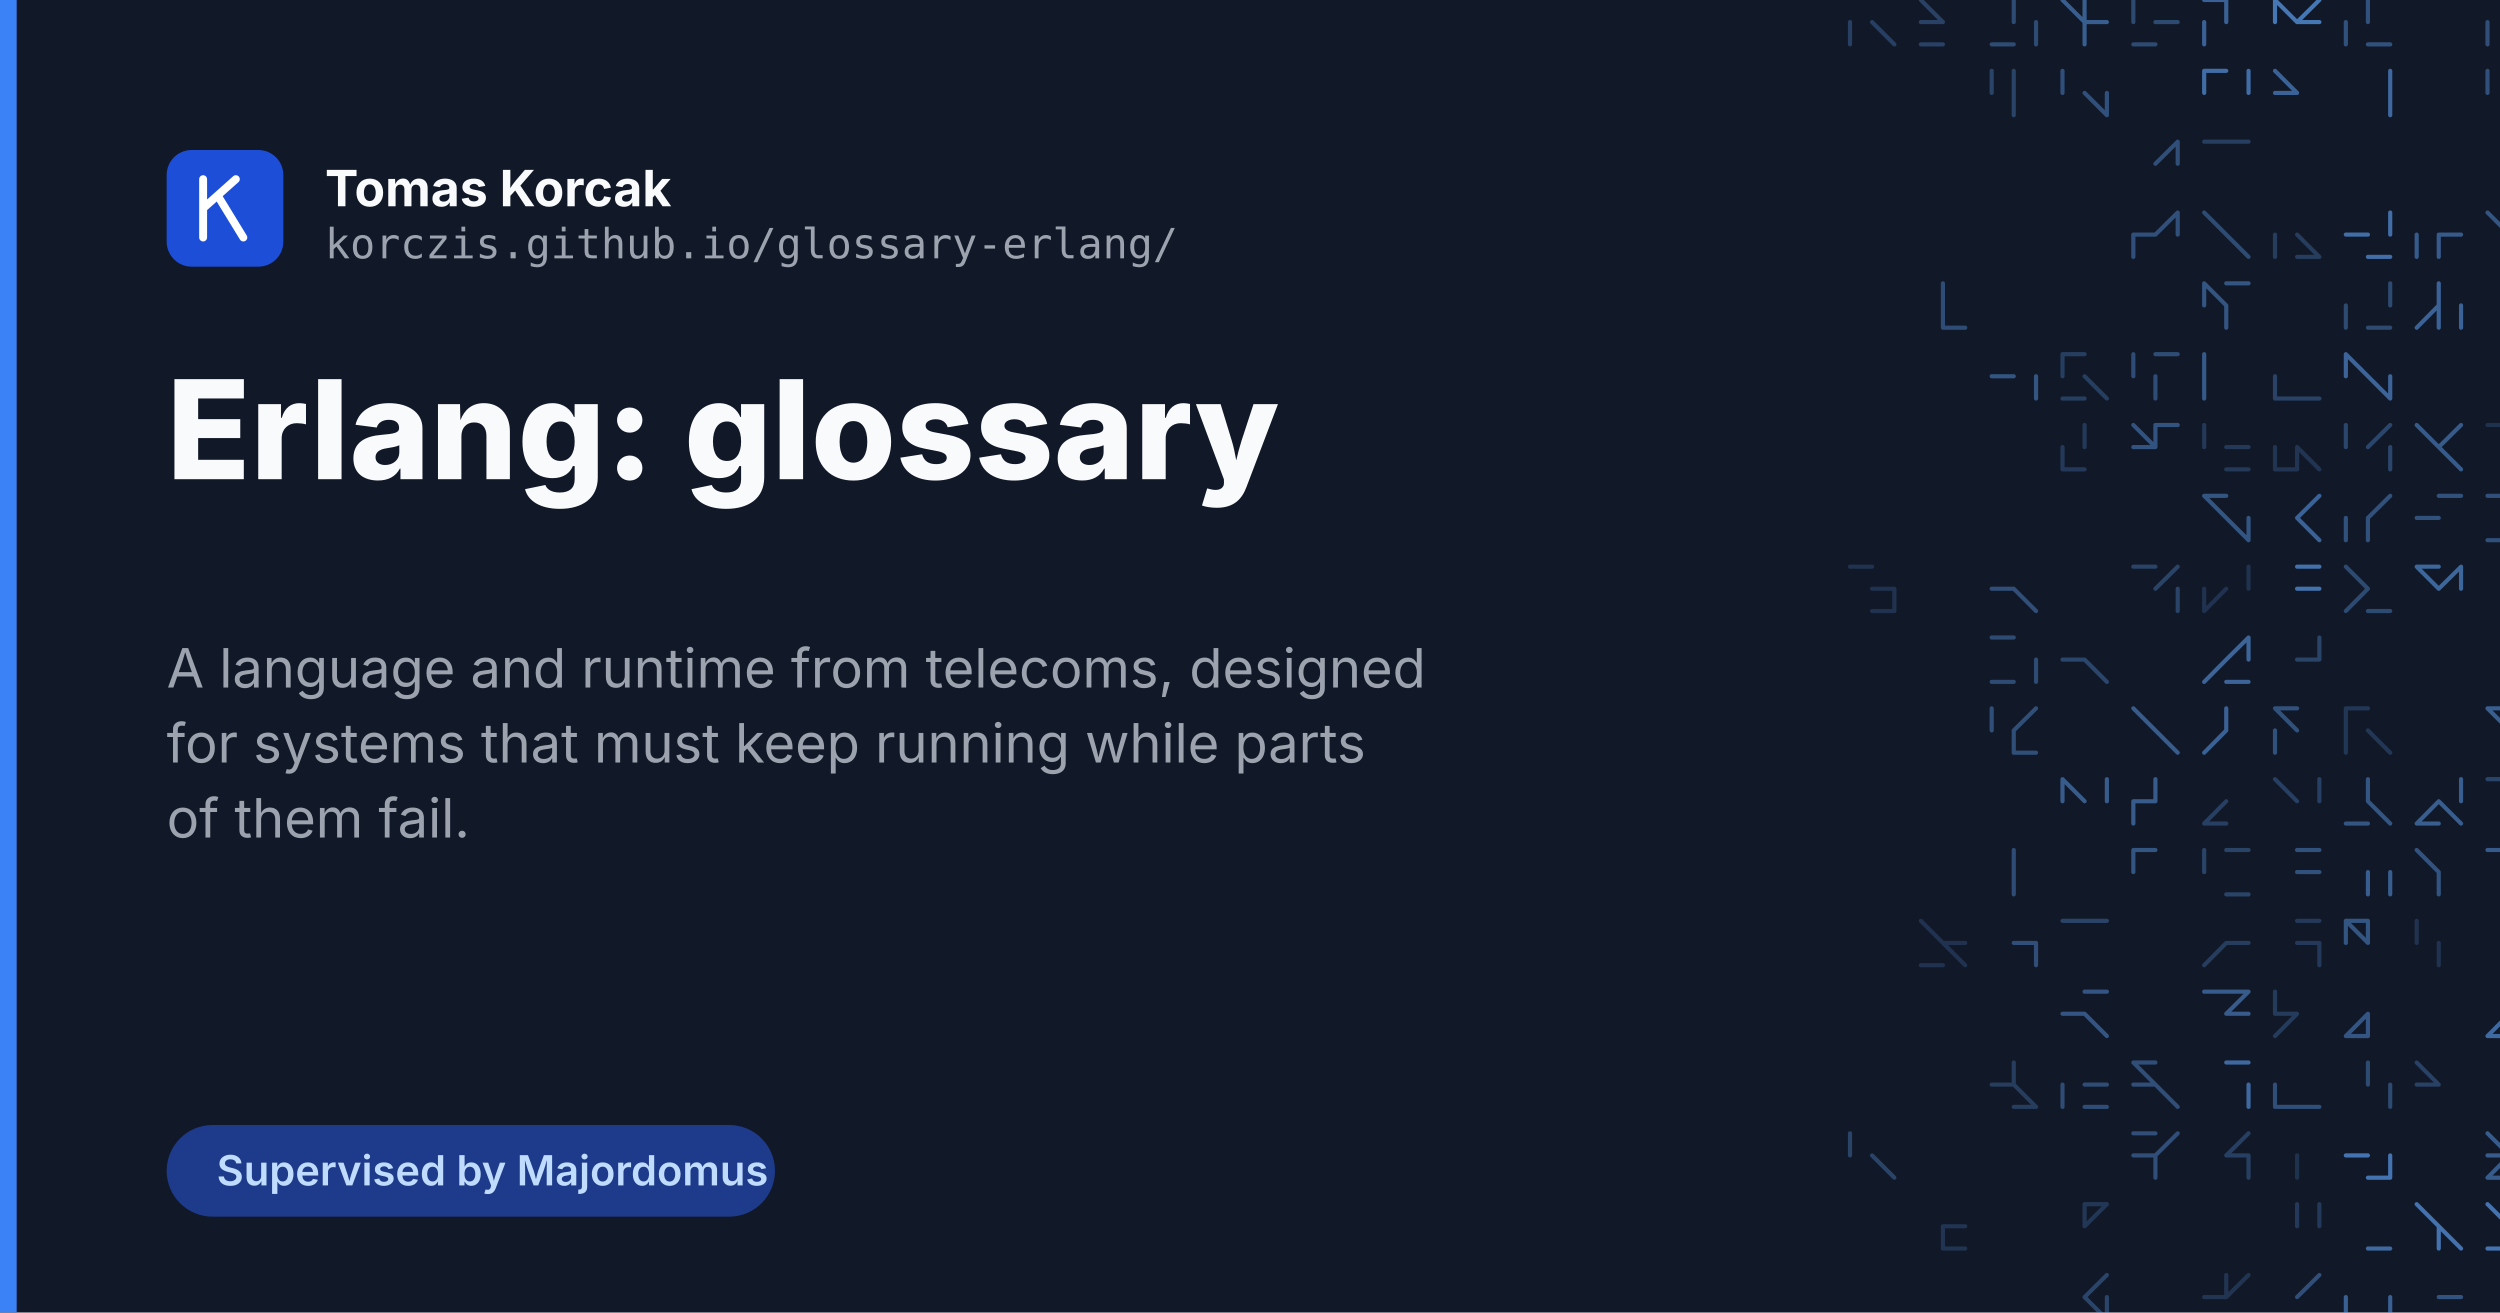
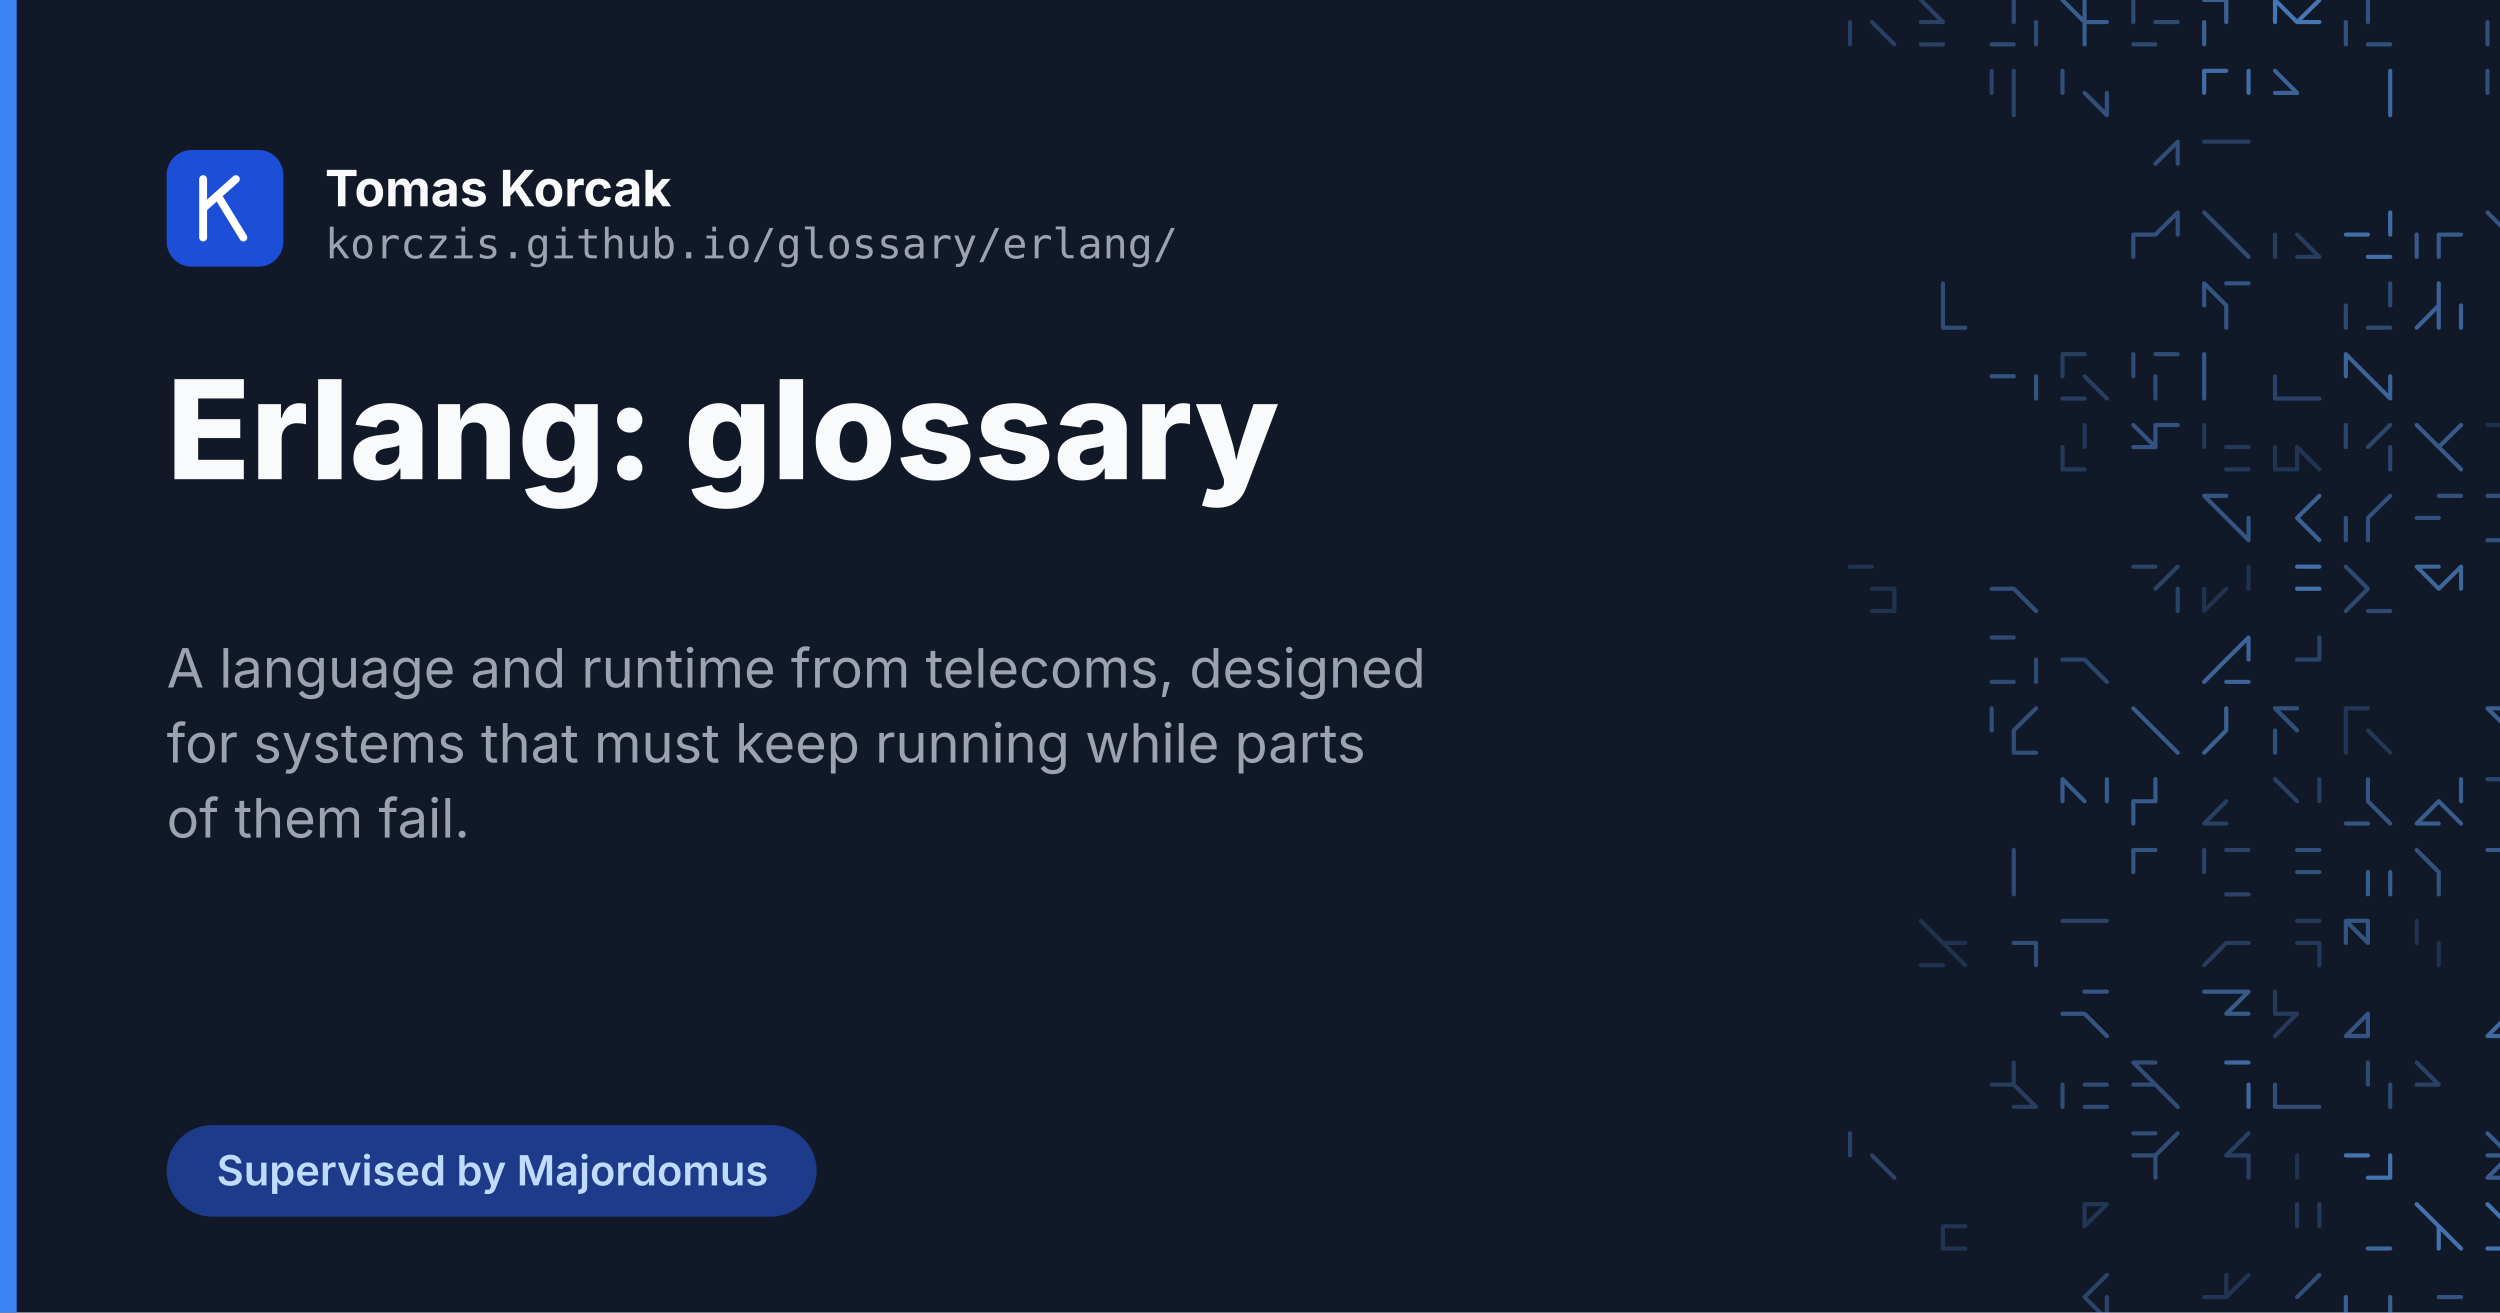
<svg xmlns="http://www.w3.org/2000/svg" width="1200" height="630" viewBox="0 0 1200 630">
  <rect width="1200" height="630" fill="#111827" />
  <g fill="none" stroke="#60a5fa" stroke-width="2" stroke-linecap="round">
    <path d="M888.0 10.6L888.0 21.3M898.6 10.6L909.3 21.3M898.6 10.6L909.3 21.3" opacity="0.28" />
    <path d="M922.0 0.0L932.6 10.6M922.0 10.6L932.6 10.6M922.0 21.3L932.6 21.3" opacity="0.29" />
    <path d="M977.3 10.6L977.3 21.3M966.6 0.0L966.6 10.6M966.6 0.0L966.6 10.6M956.0 21.3L966.6 21.3" opacity="0.36" />
    <path d="M1000.6 10.6L1011.3 10.6M990.0 0.0L1000.6 10.6M1000.6 10.6L1000.6 21.3M1000.6 0.0L1000.6 10.6" opacity="0.49" />
    <path d="M1024.0 0.0L1024.0 10.6M1034.6 10.6L1045.3 10.6M1024.0 21.3L1034.6 21.3" opacity="0.35" />
    <path d="M1058.0 10.6L1058.0 21.3M1058.0 0.0L1068.6 0.0M1068.6 0.0L1068.6 10.6" opacity="0.52" />
    <path d="M1113.3 0.0L1102.6 10.6M1092.0 0.0L1092.0 10.6M1102.6 10.6L1113.3 10.6M1092.0 0.0L1102.6 10.6" opacity="0.67" />
    <path d="M1136.6 21.3L1147.3 21.3M1136.6 0.0L1136.6 10.6M1126.0 10.6L1126.0 21.3" opacity="0.41" />
    <path d="M1194.0 10.6L1194.0 21.3M1204.6 10.6L1204.6 21.3M1204.6 10.6L1215.3 10.6" opacity="0.38" />
    <path d="M1238.6 0.0L1249.3 0.0M1238.6 0.0L1238.6 10.6" opacity="0.31" />
    <path d="M966.6 34.0L966.6 44.6M966.6 44.6L966.6 55.3M956.0 34.0L956.0 44.6M966.6 34.0L966.6 44.6" opacity="0.31" />
    <path d="M1000.6 44.6L1011.3 55.3M1011.3 44.6L1011.3 55.3M1011.3 44.6L1011.3 55.3M990.0 34.0L990.0 44.6" opacity="0.40" />
    <path d="M1058.0 34.0L1068.6 34.0M1079.3 34.0L1079.3 44.6M1058.0 34.0L1058.0 44.6" opacity="0.60" />
    <path d="M1092.0 34.0L1102.6 44.6M1092.0 44.6L1102.6 44.6" opacity="0.53" />
    <path d="M1147.3 44.6L1147.3 55.3M1147.3 44.6L1147.3 55.3M1147.3 34.0L1147.3 44.6" opacity="0.57" />
    <path d="M1204.6 44.6L1215.3 55.3M1194.0 34.0L1194.0 44.6M1215.3 44.6L1215.3 55.3" opacity="0.40" />
    <path d="M1228.0 34.0L1238.6 44.6M1228.0 44.6L1228.0 55.3M1228.0 34.0L1238.6 44.6" opacity="0.34" />
    <path d="M1045.3 68.0L1034.6 78.6M1045.3 68.0L1045.3 78.6" opacity="0.38" />
    <path d="M1058.0 68.0L1068.6 68.0M1068.6 68.0L1079.3 68.0" opacity="0.27" />
    <path d="M1045.3 102.0L1045.3 112.6M1045.3 102.0L1034.6 112.6M1024.0 112.6L1034.6 112.6M1024.0 112.6L1024.0 123.3" opacity="0.40" />
    <path d="M1068.6 112.6L1079.3 123.3M1058.0 102.0L1068.6 112.6" opacity="0.36" />
    <path d="M1092.0 112.6L1092.0 123.3M1102.6 123.3L1113.3 123.3M1102.6 112.6L1113.3 123.3" opacity="0.26" />
    <path d="M1136.6 123.3L1147.3 123.3M1147.3 102.0L1147.3 112.6M1147.3 102.0L1147.3 112.6M1126.0 112.6L1136.6 112.6" opacity="0.61" />
    <path d="M1170.6 112.6L1181.3 112.6M1160.0 112.6L1160.0 123.3M1170.6 112.6L1170.6 123.3" opacity="0.47" />
    <path d="M1215.3 102.0L1215.3 112.6M1204.6 102.0L1215.3 102.0M1204.6 102.0L1204.6 112.6M1194.0 102.0L1204.6 112.6" opacity="0.43" />
    <path d="M1238.6 102.0L1238.6 112.6M1238.6 123.3L1249.3 123.3M1249.3 112.6L1249.3 123.3" opacity="0.65" />
    <path d="M932.6 136.0L932.6 146.6M932.6 157.3L943.3 157.3M932.6 146.6L932.6 157.3" opacity="0.37" />
    <path d="M1058.0 136.0L1058.0 146.6M1068.6 136.0L1079.3 136.0M1068.6 146.6L1068.6 157.3M1058.0 136.0L1068.6 146.6" opacity="0.43" />
    <path d="M1147.3 136.0L1147.3 146.6M1136.6 157.3L1147.3 157.3M1126.0 146.6L1126.0 157.3" opacity="0.35" />
    <path d="M1170.6 136.0L1170.6 146.6M1170.6 146.6L1170.6 157.3M1170.6 146.6L1160.0 157.3M1181.3 146.6L1181.3 157.3" opacity="0.53" />
    <path d="M1228.0 146.6L1228.0 157.3M1228.0 136.0L1238.6 146.6" opacity="0.41" />
    <path d="M977.3 180.6L977.3 191.3M956.0 180.6L966.6 180.6M977.3 180.6L977.3 191.3" opacity="0.43" />
    <path d="M990.0 170.0L990.0 180.6M990.0 170.0L1000.6 170.0M1000.6 180.6L1011.3 191.3M990.0 191.3L1000.6 191.3" opacity="0.27" />
    <path d="M1034.6 170.0L1045.3 170.0M1034.6 180.6L1034.6 191.3M1024.0 170.0L1024.0 180.6" opacity="0.37" />
    <path d="M1058.0 170.0L1058.0 180.6M1058.0 180.6L1058.0 191.3" opacity="0.46" />
    <path d="M1092.0 191.3L1102.6 191.3M1092.0 180.6L1092.0 191.3M1102.6 191.3L1113.3 191.3" opacity="0.30" />
    <path d="M1147.3 180.6L1147.3 191.3M1126.0 170.0L1136.6 180.6M1136.6 180.6L1147.3 191.3M1126.0 170.0L1126.0 180.6" opacity="0.54" />
    <path d="M1228.0 170.0L1238.6 170.0M1228.0 180.6L1228.0 191.3M1238.6 180.6L1249.3 191.3M1228.0 170.0L1228.0 180.6" opacity="0.33" />
    <path d="M990.0 225.3L1000.6 225.3M1000.6 204.0L1000.6 214.6M990.0 214.6L990.0 225.3" opacity="0.24" />
    <path d="M1034.6 204.0L1045.3 204.0M1024.0 214.6L1034.6 214.6M1024.0 204.0L1034.6 214.6M1034.6 204.0L1034.6 214.6" opacity="0.42" />
    <path d="M1068.6 214.6L1079.3 214.6M1058.0 204.0L1058.0 214.6M1068.6 225.3L1079.3 225.3" opacity="0.23" />
    <path d="M1092.0 214.6L1092.0 225.3M1102.6 214.6L1102.6 225.3M1102.6 214.6L1113.3 225.3M1092.0 225.3L1102.6 225.3" opacity="0.21" />
    <path d="M1147.3 214.6L1147.3 225.3M1126.0 204.0L1126.0 214.6M1147.3 204.0L1136.6 214.6" opacity="0.33" />
    <path d="M1160.0 204.0L1170.6 214.6M1170.6 214.6L1181.3 225.3M1181.3 204.0L1170.6 214.6M1160.0 204.0L1170.6 214.6" opacity="0.47" />
    <path d="M1204.6 204.0L1215.3 204.0M1215.3 204.0L1215.3 214.6M1194.0 204.0L1204.6 204.0M1204.6 214.6L1215.3 225.3" opacity="0.18" />
    <path d="M1238.6 214.6L1249.3 225.3M1249.3 214.6L1249.3 225.3M1228.0 204.0L1238.6 204.0" opacity="0.48" />
    <path d="M1079.3 248.6L1079.3 259.3M1068.6 248.6L1079.3 259.3M1058.0 238.0L1068.6 238.0M1058.0 238.0L1068.6 248.6" opacity="0.43" />
    <path d="M1113.3 238.0L1102.6 248.6M1102.6 248.6L1113.3 259.3" opacity="0.53" />
    <path d="M1126.0 248.6L1126.0 259.3M1147.3 238.0L1136.6 248.6M1136.6 248.6L1136.6 259.3" opacity="0.41" />
    <path d="M1160.0 248.6L1170.6 248.6M1170.6 238.0L1181.3 238.0" opacity="0.41" />
    <path d="M1194.0 238.0L1204.6 238.0M1204.6 259.3L1215.3 259.3M1194.0 259.3L1204.6 259.3" opacity="0.40" />
    <path d="M1238.6 248.6L1228.0 259.3M1249.3 238.0L1249.3 248.6" opacity="0.65" />
    <path d="M888.0 272.0L898.6 272.0M898.6 293.3L909.3 293.3M909.3 282.6L909.3 293.3M898.6 282.6L909.3 282.6" opacity="0.19" />
    <path d="M966.6 282.6L977.3 293.3M956.0 282.6L966.6 282.6" opacity="0.38" />
    <path d="M1045.3 282.6L1045.3 293.3M1045.3 272.0L1034.6 282.6M1024.0 272.0L1034.6 272.0" opacity="0.31" />
    <path d="M1058.0 282.6L1058.0 293.3M1068.6 282.6L1058.0 293.3M1079.3 272.0L1079.3 282.6M1079.3 272.0L1079.3 282.6" opacity="0.19" />
    <path d="M1102.6 282.6L1113.3 282.6M1102.6 272.0L1113.3 272.0" opacity="0.63" />
    <path d="M1136.6 293.3L1147.3 293.3M1126.0 272.0L1136.6 282.6M1136.6 282.6L1126.0 293.3" opacity="0.35" />
    <path d="M1181.3 272.0L1181.3 282.6M1181.3 272.0L1170.6 282.6M1160.0 272.0L1170.6 272.0M1160.0 272.0L1170.6 282.6" opacity="0.55" />
    <path d="M1228.0 272.0L1238.6 282.6M1238.6 282.6L1238.6 293.3" opacity="0.46" />
    <path d="M956.0 327.3L966.6 327.3M977.3 316.6L977.3 327.3M977.3 316.6L977.3 327.3M956.0 306.0L966.6 306.0" opacity="0.36" />
    <path d="M1000.6 316.6L1011.3 327.3M990.0 316.6L1000.6 316.6M990.0 316.6L1000.6 316.6" opacity="0.33" />
    <path d="M1068.6 327.3L1079.3 327.3M1079.3 306.0L1079.3 316.6M1079.3 306.0L1068.6 316.6M1068.6 316.6L1058.0 327.3" opacity="0.54" />
    <path d="M1113.3 306.0L1113.3 316.6M1102.6 316.6L1113.3 316.6" opacity="0.31" />
    <path d="M1238.6 316.6L1249.3 316.6M1228.0 316.6L1238.6 316.6M1238.6 306.0L1249.3 306.0M1228.0 306.0L1238.6 316.6" opacity="0.43" />
    <path d="M956.0 340.0L956.0 350.6M977.3 340.0L966.6 350.6M966.6 361.3L977.3 361.3M966.6 350.6L966.6 361.3" opacity="0.39" />
    <path d="M1034.6 350.6L1045.3 361.3M1024.0 340.0L1034.6 350.6" opacity="0.48" />
    <path d="M1068.6 350.6L1058.0 361.3M1068.6 340.0L1068.6 350.6" opacity="0.52" />
    <path d="M1092.0 340.0L1102.6 340.0M1092.0 350.6L1092.0 361.3M1092.0 340.0L1102.6 350.6" opacity="0.41" />
    <path d="M1126.0 340.0L1136.6 340.0M1136.6 350.6L1147.3 361.3M1126.0 340.0L1126.0 350.6M1126.0 350.6L1126.0 361.3" opacity="0.22" />
    <path d="M1194.0 340.0L1204.6 340.0M1194.0 340.0L1204.6 350.6" opacity="0.50" />
    <path d="M1228.0 340.0L1228.0 350.6M1238.6 361.3L1249.3 361.3M1238.6 350.6L1238.6 361.3M1228.0 340.0L1228.0 350.6" opacity="0.63" />
    <path d="M1011.3 374.0L1011.3 384.6M990.0 374.0L1000.6 384.6M990.0 374.0L990.0 384.6" opacity="0.48" />
    <path d="M1034.6 374.0L1034.6 384.6M1024.0 384.6L1034.6 384.6M1024.0 384.6L1024.0 395.3" opacity="0.48" />
    <path d="M1058.0 395.3L1068.6 395.3M1068.6 384.6L1058.0 395.3" opacity="0.28" />
    <path d="M1113.3 374.0L1113.3 384.6M1092.0 374.0L1102.6 384.6M1113.3 374.0L1113.3 384.6" opacity="0.28" />
    <path d="M1136.6 374.0L1136.6 384.6M1136.6 384.6L1147.3 395.3M1126.0 395.3L1136.6 395.3" opacity="0.43" />
    <path d="M1181.3 374.0L1181.3 384.6M1170.6 384.6L1160.0 395.3M1170.6 384.6L1181.3 395.3M1160.0 395.3L1170.6 395.3" opacity="0.49" />
    <path d="M1204.6 384.6L1215.3 384.6M1194.0 374.0L1204.6 374.0M1204.6 395.3L1215.3 395.3M1204.6 384.6L1215.3 384.6" opacity="0.32" />
    <path d="M1238.6 374.0L1238.6 384.6M1238.6 384.6L1249.3 384.6" opacity="0.29" />
    <path d="M966.6 418.6L966.6 429.3M966.6 408.0L966.6 418.6" opacity="0.37" />
    <path d="M1024.0 408.0L1024.0 418.6M1024.0 408.0L1034.6 408.0" opacity="0.43" />
    <path d="M1068.6 429.3L1079.3 429.3M1068.6 408.0L1079.3 408.0M1058.0 408.0L1058.0 418.6M1068.6 408.0L1079.3 408.0" opacity="0.31" />
    <path d="M1102.6 408.0L1113.3 408.0M1102.6 418.6L1113.3 418.6" opacity="0.41" />
    <path d="M1136.6 418.6L1136.6 429.3M1147.3 418.6L1147.3 429.3" opacity="0.49" />
    <path d="M1160.0 408.0L1170.6 418.6M1170.6 418.6L1170.6 429.3" opacity="0.42" />
    <path d="M1194.0 408.0L1204.6 408.0M1204.6 408.0L1215.3 408.0" opacity="0.47" />
    <path d="M1228.0 418.6L1238.6 418.6M1238.6 429.3L1249.3 429.3" opacity="0.59" />
    <path d="M932.6 452.6L943.3 463.3M932.6 452.6L943.3 452.6M922.0 442.0L932.6 452.6M922.0 463.3L932.6 463.3" opacity="0.19" />
    <path d="M966.6 452.6L977.3 452.6M977.3 452.6L977.3 463.3" opacity="0.38" />
    <path d="M1000.6 442.0L1011.3 442.0M990.0 442.0L1000.6 442.0" opacity="0.31" />
    <path d="M1068.6 452.6L1058.0 463.3M1068.6 452.6L1079.3 452.6M1068.6 452.6L1079.3 452.6" opacity="0.26" />
    <path d="M1102.6 452.6L1113.3 452.6M1113.3 452.6L1113.3 463.3M1102.6 442.0L1113.3 442.0" opacity="0.24" />
    <path d="M1126.0 442.0L1136.6 442.0M1126.0 442.0L1126.0 452.6M1136.6 442.0L1136.6 452.6M1126.0 442.0L1136.6 452.6" opacity="0.43" />
    <path d="M1170.6 452.6L1170.6 463.3M1160.0 442.0L1160.0 452.6" opacity="0.19" />
    <path d="M1238.6 452.6L1249.3 452.6M1228.0 442.0L1238.6 452.6M1228.0 452.6L1238.6 452.6" opacity="0.33" />
    <path d="M1000.6 486.6L1011.3 497.3M1000.6 476.0L1011.3 476.0M990.0 486.6L1000.6 486.6" opacity="0.44" />
    <path d="M1068.6 476.0L1079.3 476.0M1058.0 476.0L1068.6 476.0M1079.3 476.0L1068.6 486.6M1068.6 486.6L1079.3 486.6" opacity="0.48" />
    <path d="M1102.6 486.6L1092.0 497.3M1092.0 486.6L1102.6 486.6M1092.0 476.0L1092.0 486.6" opacity="0.25" />
    <path d="M1136.6 486.6L1126.0 497.3M1126.0 497.3L1136.6 497.3M1136.6 486.6L1136.6 497.3" opacity="0.44" />
    <path d="M1204.6 476.0L1215.3 476.0M1204.6 486.6L1215.3 486.6M1204.6 486.6L1194.0 497.3M1194.0 497.3L1204.6 497.3" opacity="0.58" />
    <path d="M1238.6 486.6L1228.0 497.3M1228.0 486.6L1228.0 497.3M1249.3 476.0L1238.6 486.6M1238.6 497.3L1249.3 497.3" opacity="0.58" />
    <path d="M966.6 520.6L977.3 531.3M966.6 510.0L966.6 520.6M956.0 520.6L966.6 520.6M966.6 531.3L977.3 531.3" opacity="0.26" />
    <path d="M990.0 520.6L990.0 531.3M1000.6 520.6L1011.3 520.6M1000.6 531.3L1011.3 531.3" opacity="0.37" />
    <path d="M1024.0 510.0L1034.6 520.6M1024.0 520.6L1034.6 520.6M1024.0 510.0L1034.6 510.0M1034.6 520.6L1045.3 531.3" opacity="0.38" />
    <path d="M1079.3 520.6L1079.3 531.3M1068.6 510.0L1079.3 510.0" opacity="0.57" />
    <path d="M1092.0 531.3L1102.6 531.3M1092.0 520.6L1092.0 531.3M1102.6 531.3L1113.3 531.3" opacity="0.38" />
    <path d="M1136.6 510.0L1136.6 520.6M1147.3 520.6L1147.3 531.3" opacity="0.35" />
    <path d="M1160.0 510.0L1170.6 520.6M1160.0 520.6L1170.6 520.6" opacity="0.29" />
    <path d="M1204.6 510.0L1215.3 510.0M1204.6 531.3L1215.3 531.3M1204.6 520.6L1215.3 531.3M1204.6 520.6L1215.3 531.3" opacity="0.64" />
    <path d="M1249.3 520.6L1249.3 531.3M1249.3 510.0L1249.3 520.6" opacity="0.65" />
    <path d="M888.0 544.0L888.0 554.6M888.0 544.0L888.0 554.6M898.6 554.6L909.3 565.3" opacity="0.31" />
    <path d="M1024.0 554.6L1034.6 554.6M1045.3 544.0L1034.6 554.6M1024.0 544.0L1034.6 544.0M1034.6 554.6L1034.6 565.3" opacity="0.38" />
    <path d="M1079.3 544.0L1068.6 554.6M1068.6 554.6L1079.3 554.6M1079.3 554.6L1079.3 565.3" opacity="0.28" />
    <path d="M1102.6 554.6L1102.6 565.3M1102.6 554.6L1102.6 565.3" opacity="0.18" />
    <path d="M1147.3 554.6L1147.3 565.3M1126.0 554.6L1136.6 554.6M1136.6 565.3L1147.3 565.3" opacity="0.65" />
    <path d="M1204.6 554.6L1194.0 565.3M1194.0 554.6L1204.6 554.6M1194.0 565.3L1204.6 565.3M1194.0 544.0L1204.6 554.6" opacity="0.48" />
    <path d="M1249.3 554.6L1249.3 565.3M1249.3 554.6L1249.3 565.3" opacity="0.30" />
    <path d="M932.6 599.3L943.3 599.3M932.6 588.6L932.6 599.3M932.6 588.6L943.3 588.6M932.6 588.6L943.3 588.6" opacity="0.20" />
    <path d="M1000.6 578.0L1000.6 588.6M1000.6 578.0L1011.3 578.0M1011.3 578.0L1000.6 588.6" opacity="0.22" />
    <path d="M1113.3 578.0L1113.3 588.6M1102.6 578.0L1102.6 588.6" opacity="0.24" />
    <path d="M1136.6 599.3L1147.3 599.3M1136.6 599.3L1147.3 599.3" opacity="0.57" />
    <path d="M1170.6 588.6L1170.6 599.3M1160.0 578.0L1170.6 588.6M1170.6 588.6L1181.3 599.3" opacity="0.64" />
    <path d="M1194.0 599.3L1204.6 599.3M1194.0 578.0L1204.6 588.6" opacity="0.65" />
    <path d="M1011.3 612.0L1000.6 622.6M1011.3 622.6L1011.3 633.3M1000.6 622.6L1011.3 633.3" opacity="0.32" />
    <path d="M1058.0 633.3L1068.6 633.3M1058.0 622.6L1068.6 622.6M1068.6 612.0L1068.6 622.6M1079.3 612.0L1068.6 622.6" opacity="0.21" />
    <path d="M1113.3 612.0L1102.6 622.6M1092.0 633.3L1102.6 633.3" opacity="0.38" />
    <path d="M1147.3 622.6L1147.3 633.3M1126.0 622.6L1126.0 633.3M1136.6 633.3L1147.3 633.3" opacity="0.51" />
    <path d="M1170.6 622.6L1181.3 622.6M1160.0 633.3L1170.6 633.3" opacity="0.42" />
    <path d="M1238.6 633.3L1249.3 633.3M1238.6 622.6L1249.3 622.6M1238.6 622.6L1249.3 633.3M1228.0 622.6L1228.0 633.3" opacity="0.30" />
    <path d="M956.0 656.6L966.6 656.6M966.6 656.6L977.3 667.3" opacity="0.32" />
    <path d="M1000.6 656.6L1000.6 667.3M990.0 646.0L1000.6 656.6M1011.3 656.6L1011.3 667.3M1000.6 656.6L1000.6 667.3" opacity="0.24" />
    <path d="M1024.0 656.6L1024.0 667.3M1034.6 656.6L1024.0 667.3M1024.0 656.6L1034.6 656.6" opacity="0.25" />
    <path d="M1068.6 646.0L1079.3 646.0M1068.6 646.0L1079.3 646.0" opacity="0.56" />
    <path d="M1102.6 656.6L1113.3 667.3M1092.0 656.6L1102.6 656.6" opacity="0.36" />
    <path d="M1147.3 646.0L1147.3 656.6M1126.0 646.0L1136.6 646.0M1136.6 646.0L1136.6 656.6M1126.0 656.6L1126.0 667.3" opacity="0.53" />
    <path d="M1160.0 656.6L1170.6 656.6M1170.6 656.6L1181.3 667.3" opacity="0.50" />
    <path d="M1215.3 656.6L1215.3 667.3M1194.0 656.6L1204.6 656.6M1194.0 646.0L1204.6 656.6" opacity="0.19" />
  </g>
  <rect x="0" y="0" width="8" height="630" fill="#3b82f6" />
  <g font-family="Inter, Helvetica Neue, Helvetica, Arial, sans-serif">
    <rect x="80" y="72" width="56" height="56" rx="12" fill="#1d4ed8" />
    <g fill="none" stroke="#fff" stroke-width="3.8" stroke-linecap="round" stroke-linejoin="round">
      <path d="M97.5 86v28M97.5 100l15.7-14M104.5 93.9l12.3 20.1" />
    </g>
    <text x="156" y="99" font-size="24" font-weight="700" fill="#f9fafb">Tomas Korcak</text>
-     <text x="156" y="124" font-size="20" font-family="JetBrains Mono, Menlo, monospace" fill="#9ca3af">korczis.github.io/glossary-erlang/</text>
+     <text x="156" y="124" font-size="20" font-family="JetBrains Mono, Menlo, monospace" fill="#9ca3af">korczis.github.io/glossary/erlang/</text>
    <text x="80" y="230" font-size="66" font-weight="800" fill="#f9fafb">Erlang: glossary</text>
    <text x="80" y="330" font-size="26" fill="#9ca3af">A language and runtime from telecoms, designed</text>
    <text x="80" y="366" font-size="26" fill="#9ca3af">for systems that must keep running while parts</text>
    <text x="80" y="402" font-size="26" fill="#9ca3af">of them fail.</text>
-     <rect x="80" y="540" width="292" height="44" rx="22" fill="#1e3a8a" />
+     <rect x="80" y="540" width="312" height="44" rx="22" fill="#1e3a8a" />
    <text x="104" y="569" font-size="20" font-weight="600" fill="#bfdbfe">Supervised by Majordomus</text>
  </g>
</svg>
